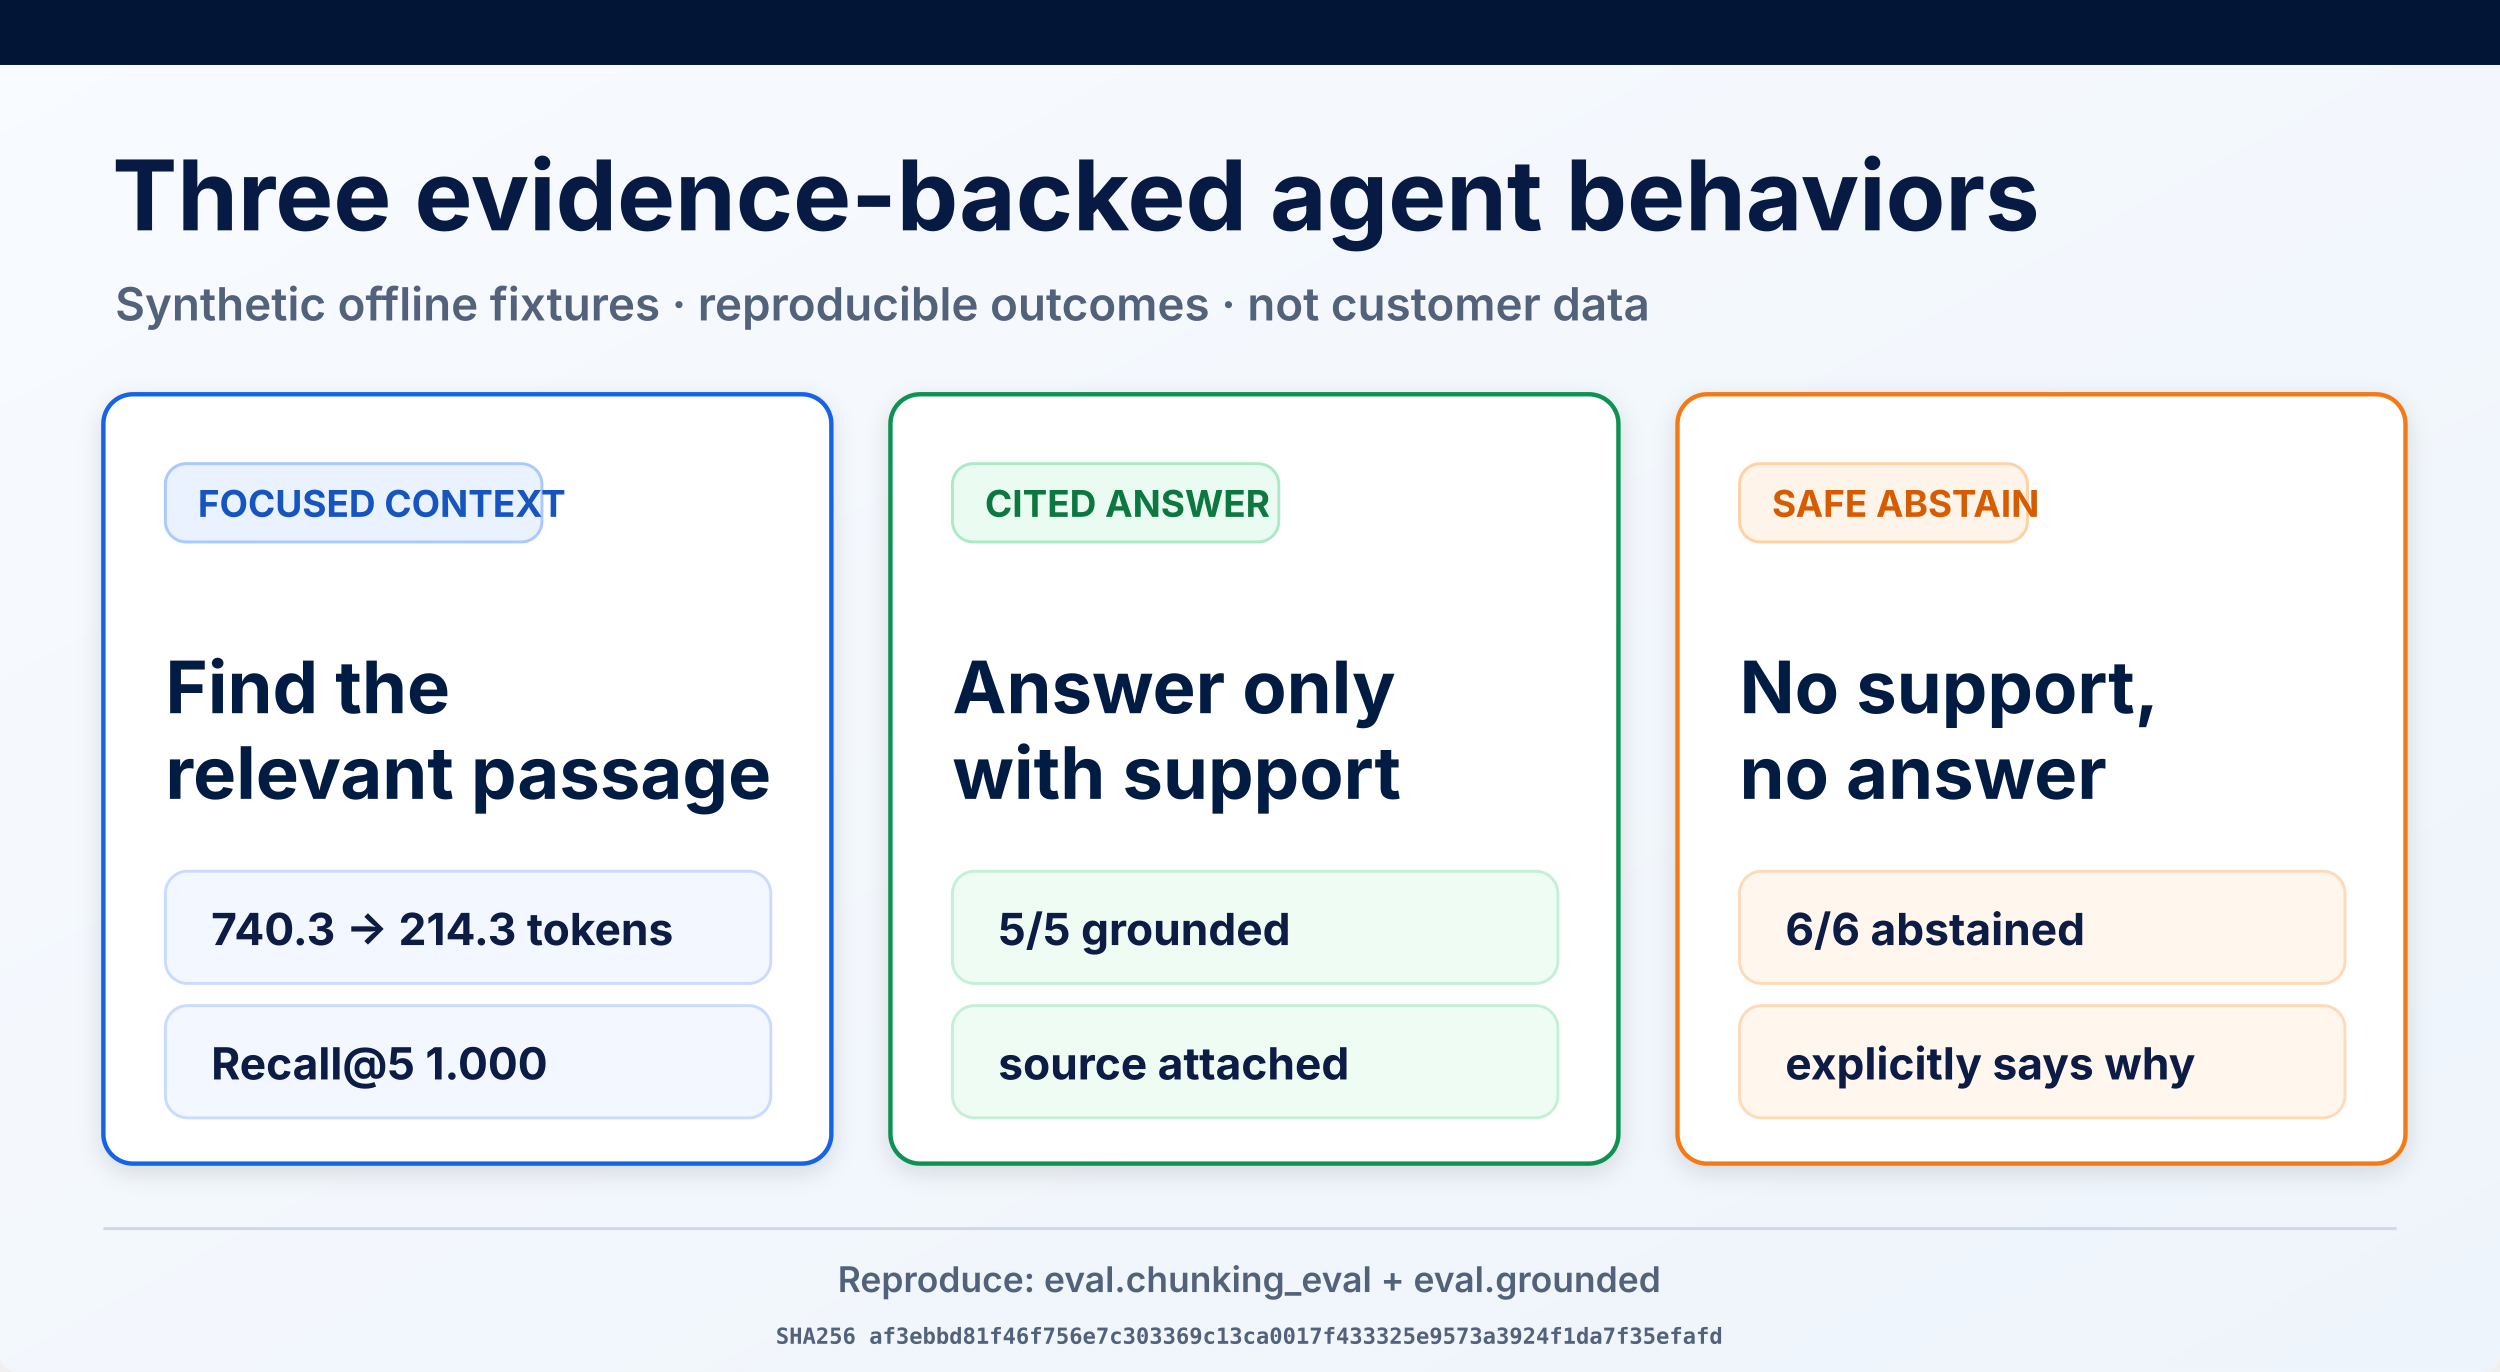
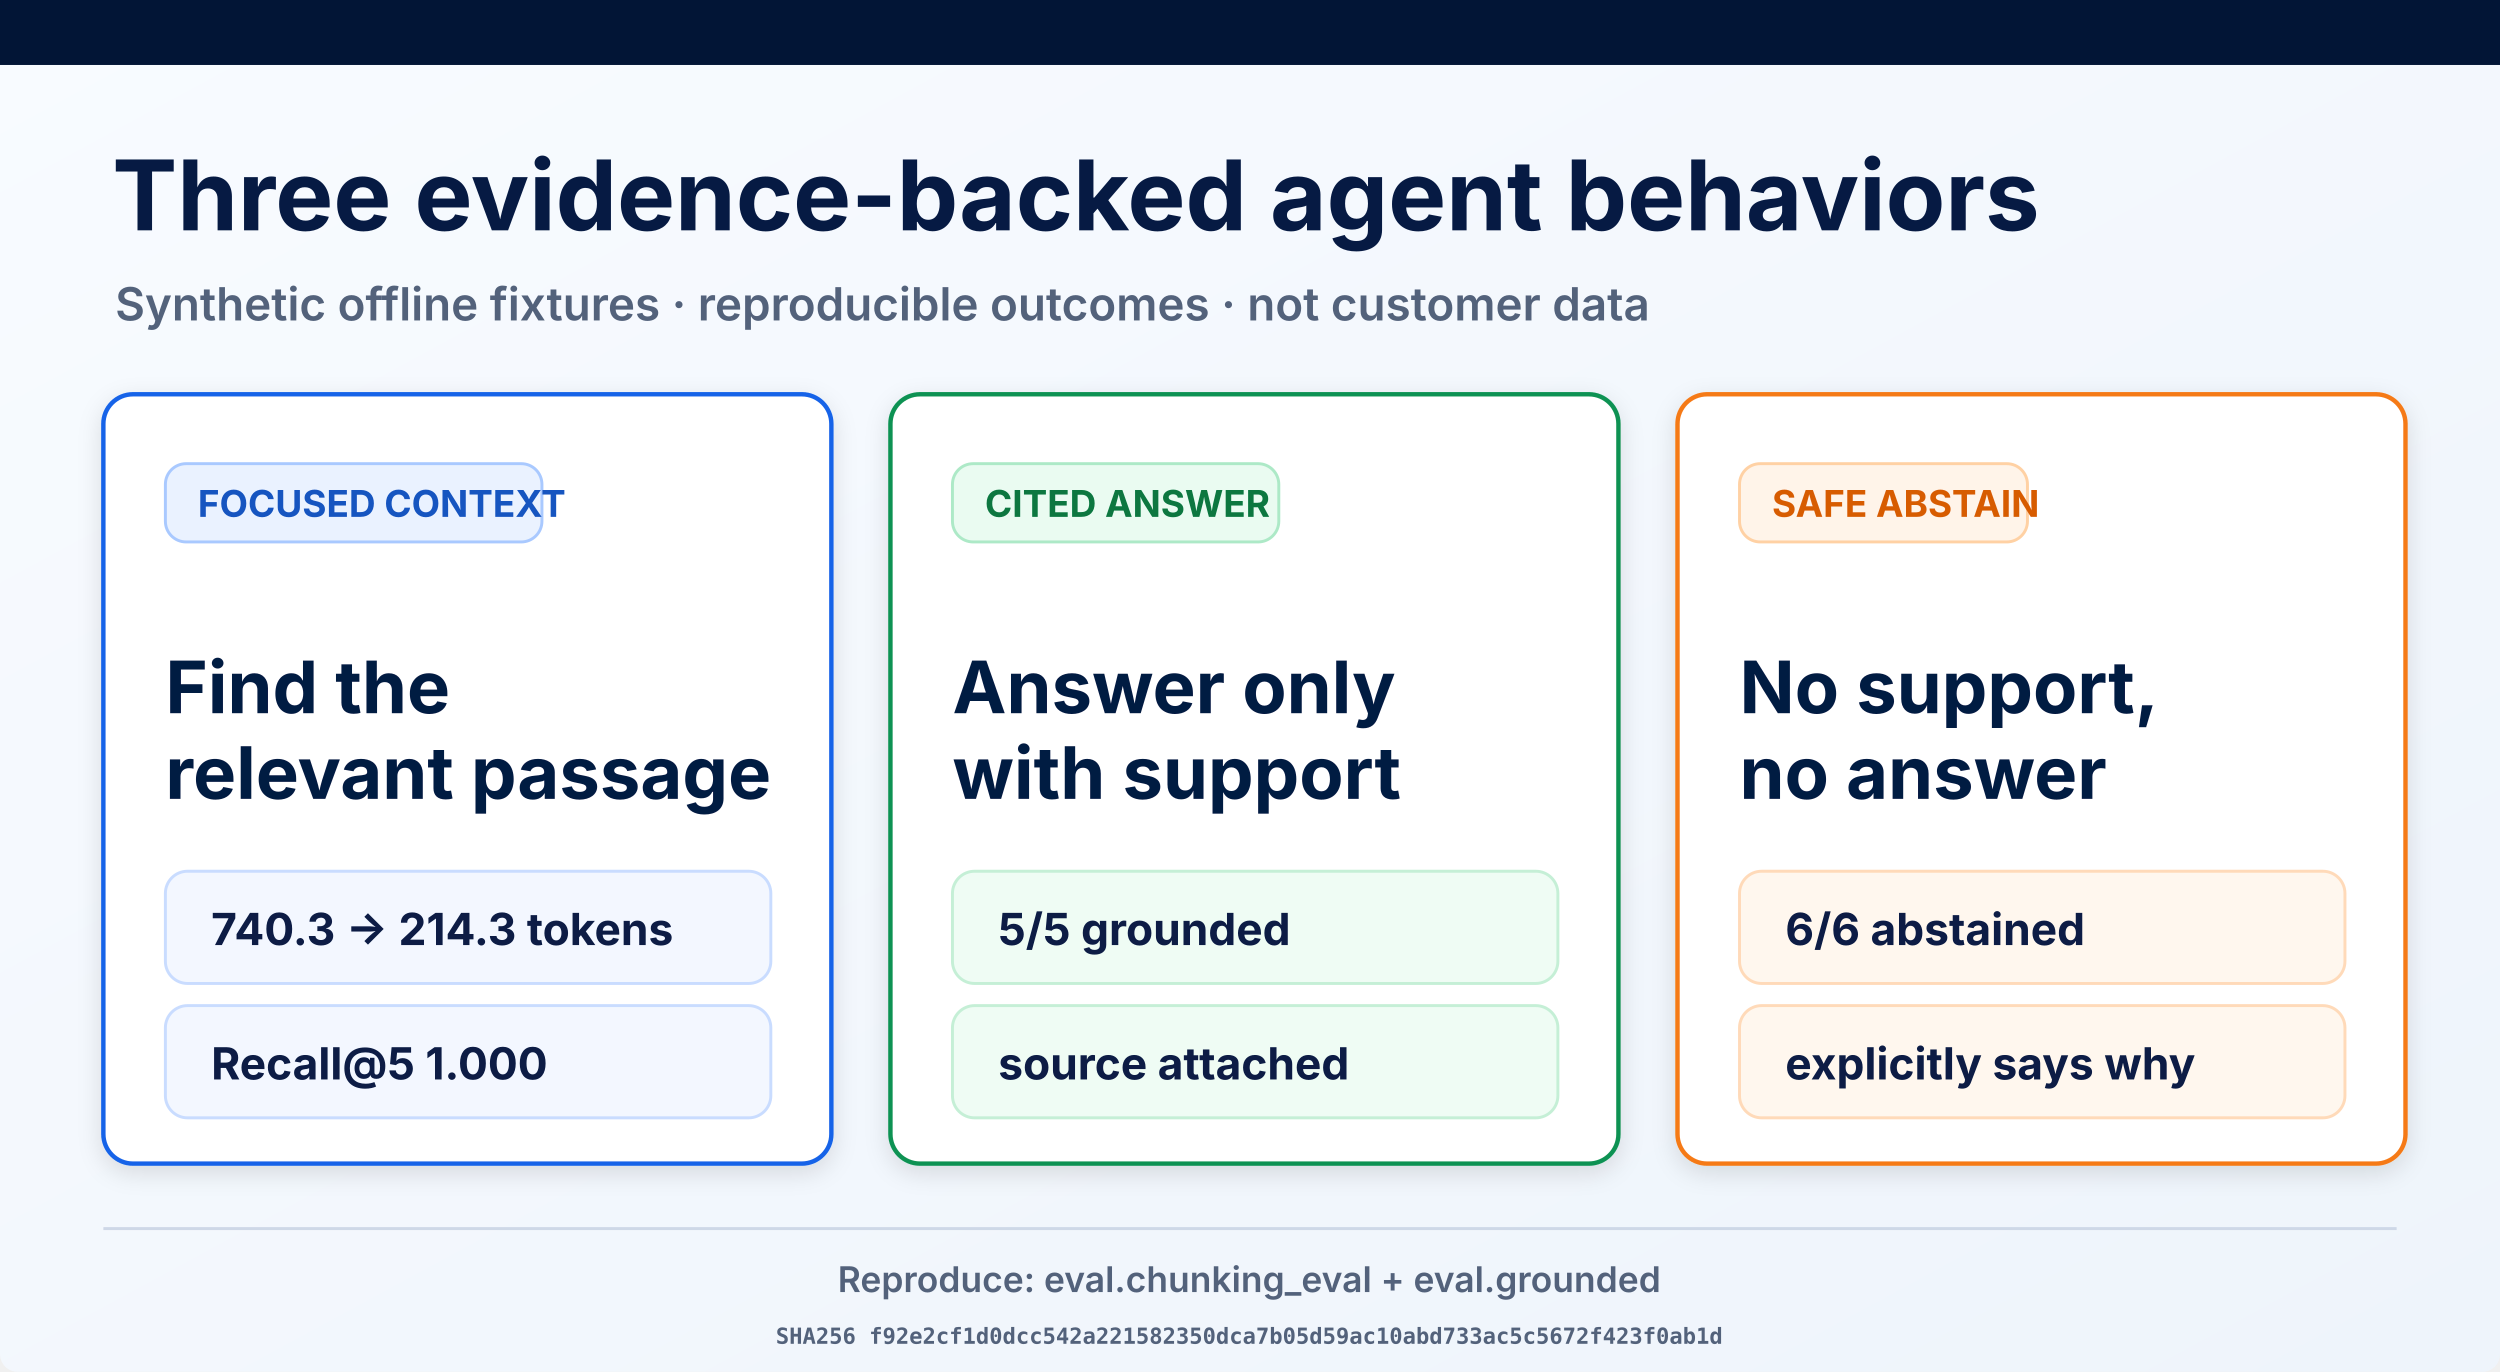
<svg xmlns="http://www.w3.org/2000/svg" width="1693" height="929" viewBox="0 0 1693 929" role="img" aria-labelledby="title desc">
  <defs>
    <linearGradient id="page" x1="0" y1="0" x2="1" y2="1">
      <stop offset="0" stop-color="#f8fbff" />
      <stop offset="1" stop-color="#eef4fb" />
    </linearGradient>
    <filter id="shadow" x="-10%" y="-10%" width="120%" height="130%">
      <feDropShadow dx="0" dy="5" stdDeviation="8" flood-opacity=".12" />
    </filter>
  </defs>
  <rect width="1693" height="929" rx="12" fill="url(#page)" />
  <rect width="1693" height="44" fill="#021536" />
  <text x="76" y="156" font-family="Inter, Arial, sans-serif" font-size="66" font-weight="700" fill="#061a43">Three evidence-backed agent behaviors</text>
  <text x="78" y="217" font-family="Inter, Arial, sans-serif" font-size="31" font-weight="600" fill="#53627b">Synthetic offline fixtures · reproducible outcomes · not customer data</text>
  <g filter="url(#shadow)">
    <rect x="70" y="267" width="493" height="521" rx="20" fill="#fff" stroke="#1763e8" stroke-width="3" />
    <rect x="112" y="314" width="255" height="53" rx="14" fill="#eaf2ff" stroke="#a9c9ff" stroke-width="2" />
    <text x="134" y="350" font-family="Inter, Arial, sans-serif" font-size="25" font-weight="700" fill="#1554c0">FOCUSED CONTEXT</text>
    <text x="112" y="483" font-family="Inter, Arial, sans-serif" font-size="49" font-weight="700" fill="#061a43">Find the</text>
    <text x="112" y="541" font-family="Inter, Arial, sans-serif" font-size="49" font-weight="700" fill="#061a43">relevant passage</text>
    <rect x="112" y="590" width="410" height="76" rx="15" fill="#f3f7ff" stroke="#c9dcff" stroke-width="2" />
    <text x="143" y="640" font-family="Inter, Arial, sans-serif" font-size="30" font-weight="700" fill="#0a1b44">740.3 → 214.3 tokens</text>
    <rect x="112" y="681" width="410" height="76" rx="15" fill="#f3f7ff" stroke="#c9dcff" stroke-width="2" />
    <text x="143" y="731" font-family="Inter, Arial, sans-serif" font-size="30" font-weight="700" fill="#0a1b44">Recall@5 1.000</text>
  </g>
  <g filter="url(#shadow)">
    <rect x="603" y="267" width="493" height="521" rx="20" fill="#fff" stroke="#109252" stroke-width="3" />
    <rect x="645" y="314" width="221" height="53" rx="14" fill="#eafbf1" stroke="#ade9c7" stroke-width="2" />
    <text x="667" y="350" font-family="Inter, Arial, sans-serif" font-size="25" font-weight="700" fill="#08773f">CITED ANSWER</text>
    <text x="645" y="483" font-family="Inter, Arial, sans-serif" font-size="49" font-weight="700" fill="#061a43">Answer only</text>
    <text x="645" y="541" font-family="Inter, Arial, sans-serif" font-size="49" font-weight="700" fill="#061a43">with support</text>
    <rect x="645" y="590" width="410" height="76" rx="15" fill="#effcf4" stroke="#c5efd6" stroke-width="2" />
    <text x="676" y="640" font-family="Inter, Arial, sans-serif" font-size="30" font-weight="700" fill="#0a1b44">5/5 grounded</text>
    <rect x="645" y="681" width="410" height="76" rx="15" fill="#effcf4" stroke="#c5efd6" stroke-width="2" />
    <text x="676" y="731" font-family="Inter, Arial, sans-serif" font-size="30" font-weight="700" fill="#0a1b44">source attached</text>
  </g>
  <g filter="url(#shadow)">
    <rect x="1136" y="267" width="493" height="521" rx="20" fill="#fff" stroke="#f57a19" stroke-width="3" />
    <rect x="1178" y="314" width="195" height="53" rx="14" fill="#fff4e9" stroke="#ffd1a4" stroke-width="2" />
    <text x="1200" y="350" font-family="Inter, Arial, sans-serif" font-size="25" font-weight="700" fill="#d75c06">SAFE ABSTAIN</text>
    <text x="1178" y="483" font-family="Inter, Arial, sans-serif" font-size="49" font-weight="700" fill="#061a43">No support,</text>
    <text x="1178" y="541" font-family="Inter, Arial, sans-serif" font-size="49" font-weight="700" fill="#061a43">no answer</text>
    <rect x="1178" y="590" width="410" height="76" rx="15" fill="#fff7ee" stroke="#ffdab9" stroke-width="2" />
    <text x="1209" y="640" font-family="Inter, Arial, sans-serif" font-size="30" font-weight="700" fill="#0a1b44">6/6 abstained</text>
    <rect x="1178" y="681" width="410" height="76" rx="15" fill="#fff7ee" stroke="#ffdab9" stroke-width="2" />
    <text x="1209" y="731" font-family="Inter, Arial, sans-serif" font-size="30" font-weight="700" fill="#0a1b44">explicitly says why</text>
  </g>
  <line x1="70" y1="832" x2="1623" y2="832" stroke="#ced8e7" stroke-width="2" />
  <text x="846" y="875" text-anchor="middle" font-family="Inter, Arial, sans-serif" font-size="24" font-weight="600" fill="#53627b">Reproduce: eval.chunking_eval + eval.grounded</text>
-   <text x="846" y="910" text-anchor="middle" font-family="ui-monospace, monospace" font-size="15" font-weight="600" fill="#53627b">SHA256 af3ebbd81f46f756e7c303369c13ca0017f433325e9573a3924f1da7f35efafd</text>
+   <text x="846" y="910" text-anchor="middle" font-family="ui-monospace, monospace" font-size="15" font-weight="600" fill="#53627b">SHA256 f92e2cf1d0dcc542a221582350dca7b05d59ac10abd733ac5c5672f423f0ab1d</text>
</svg>
